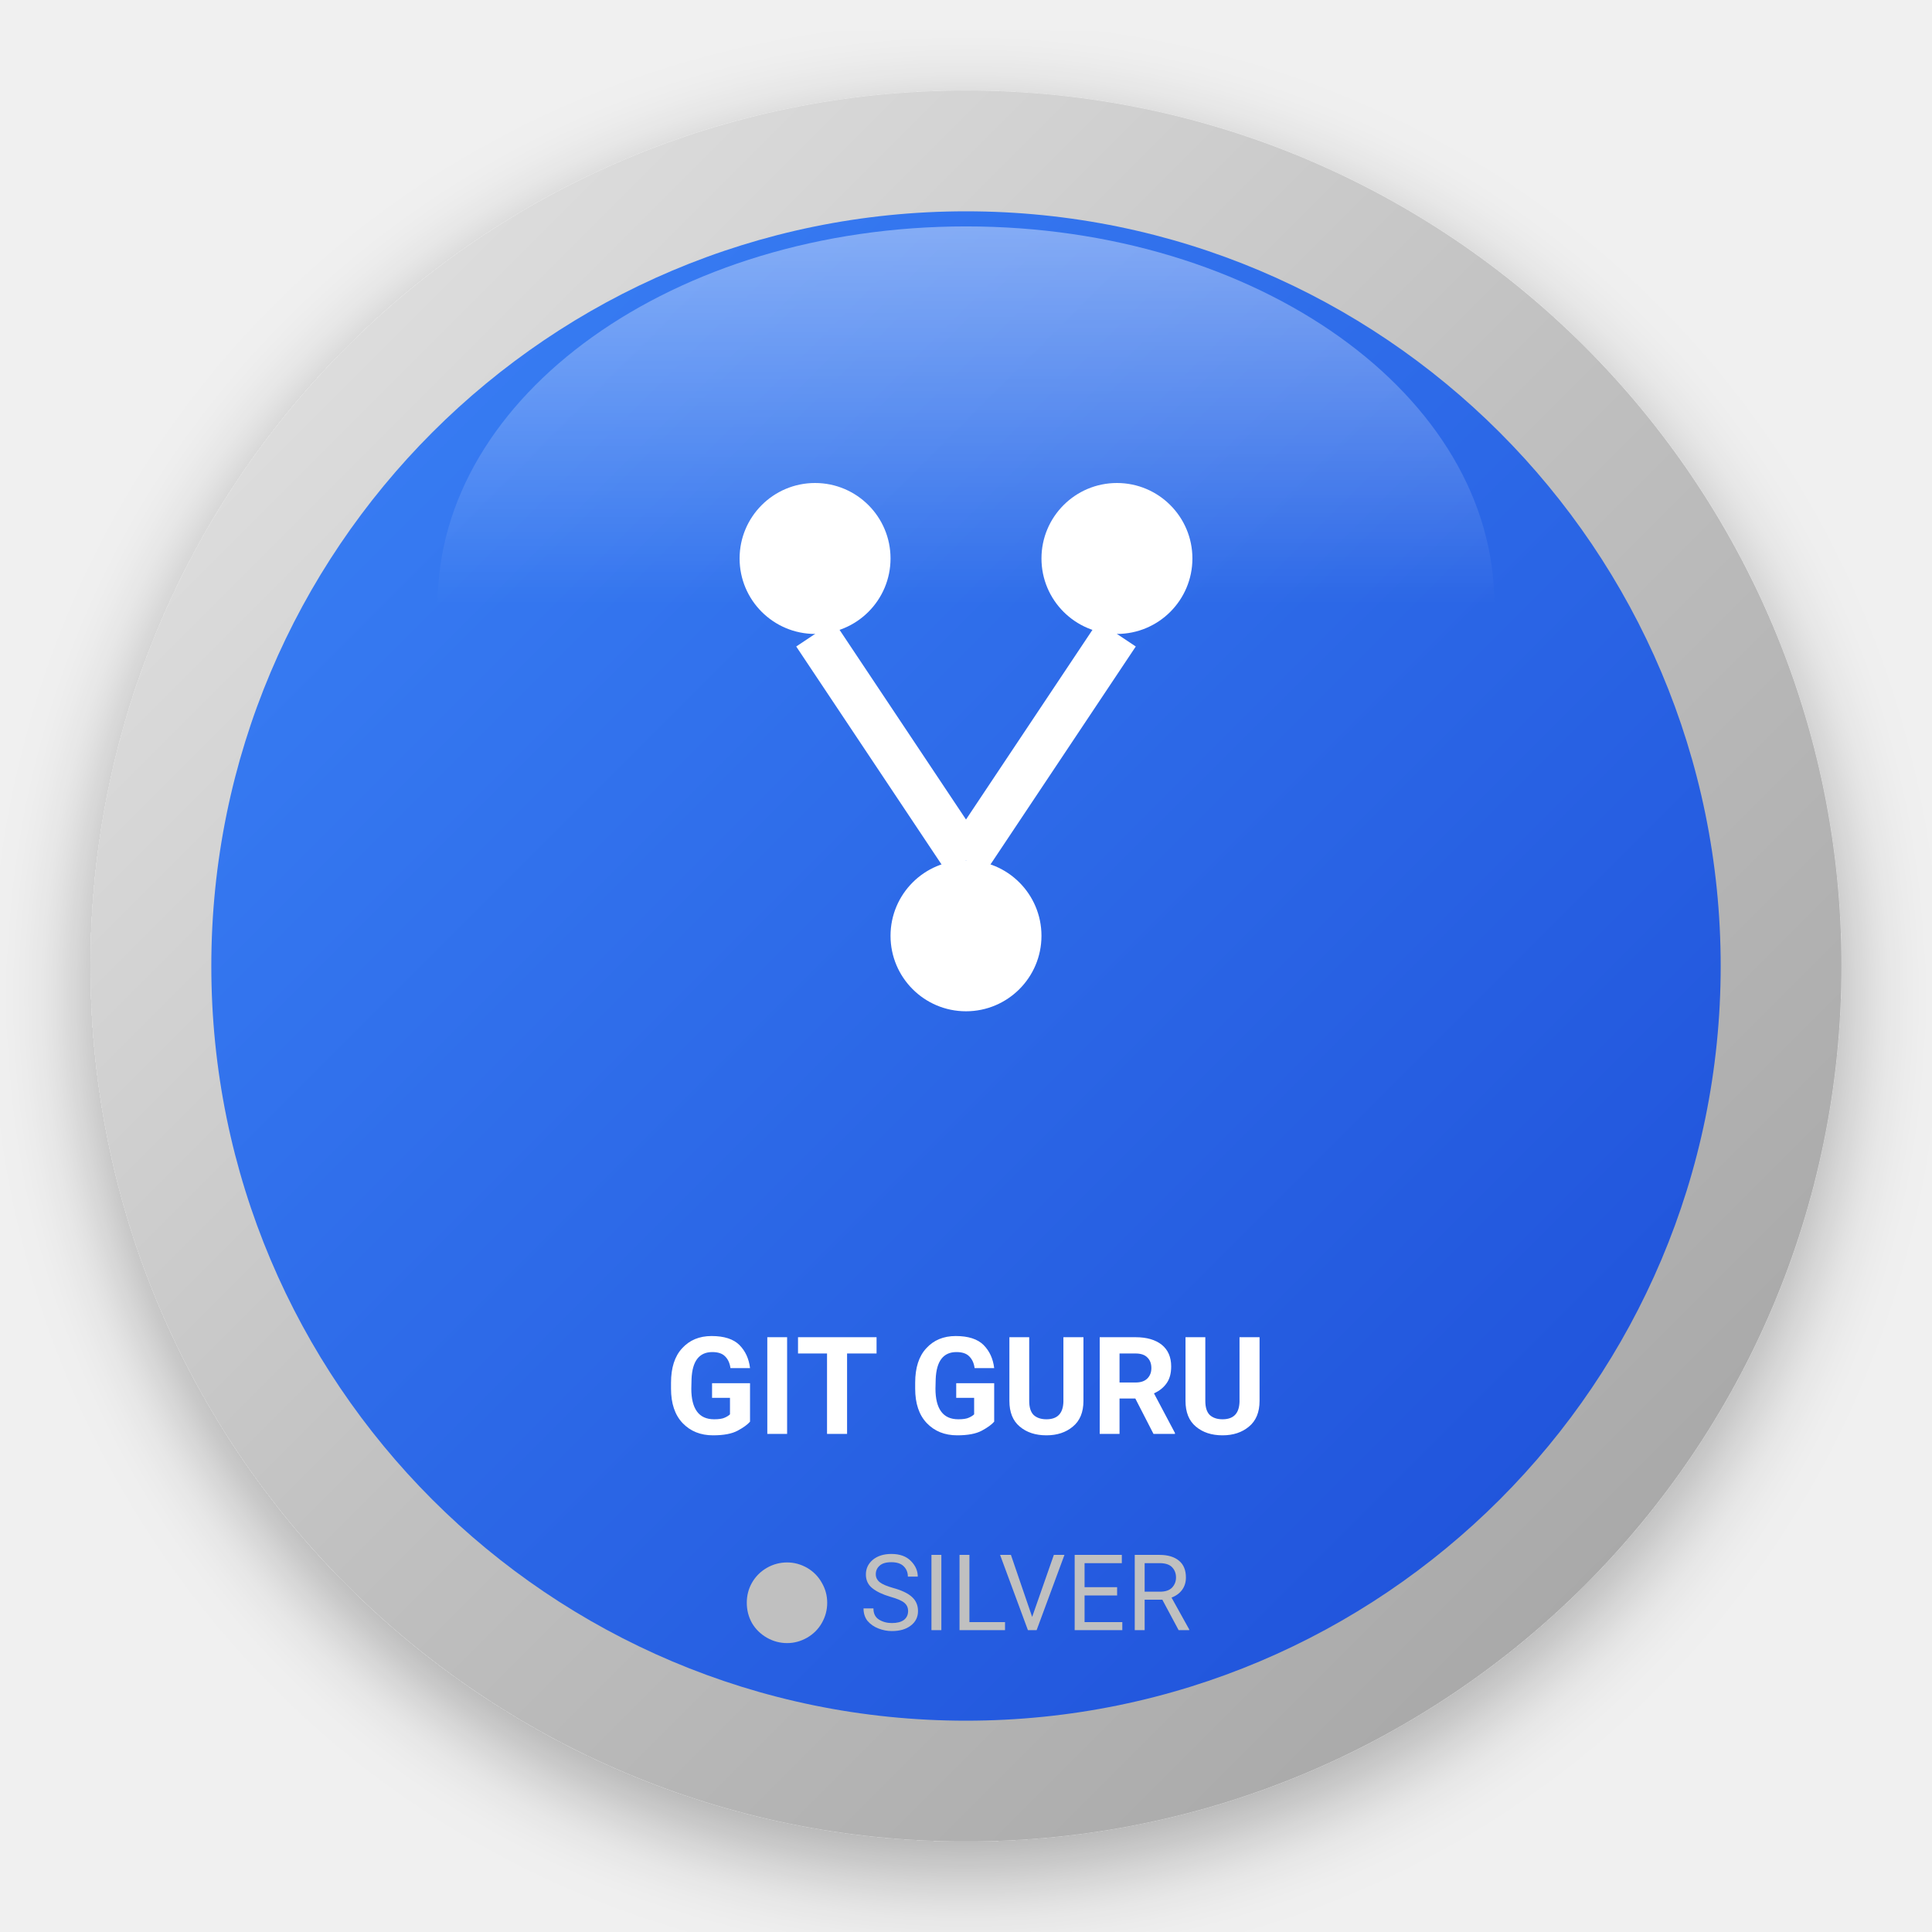
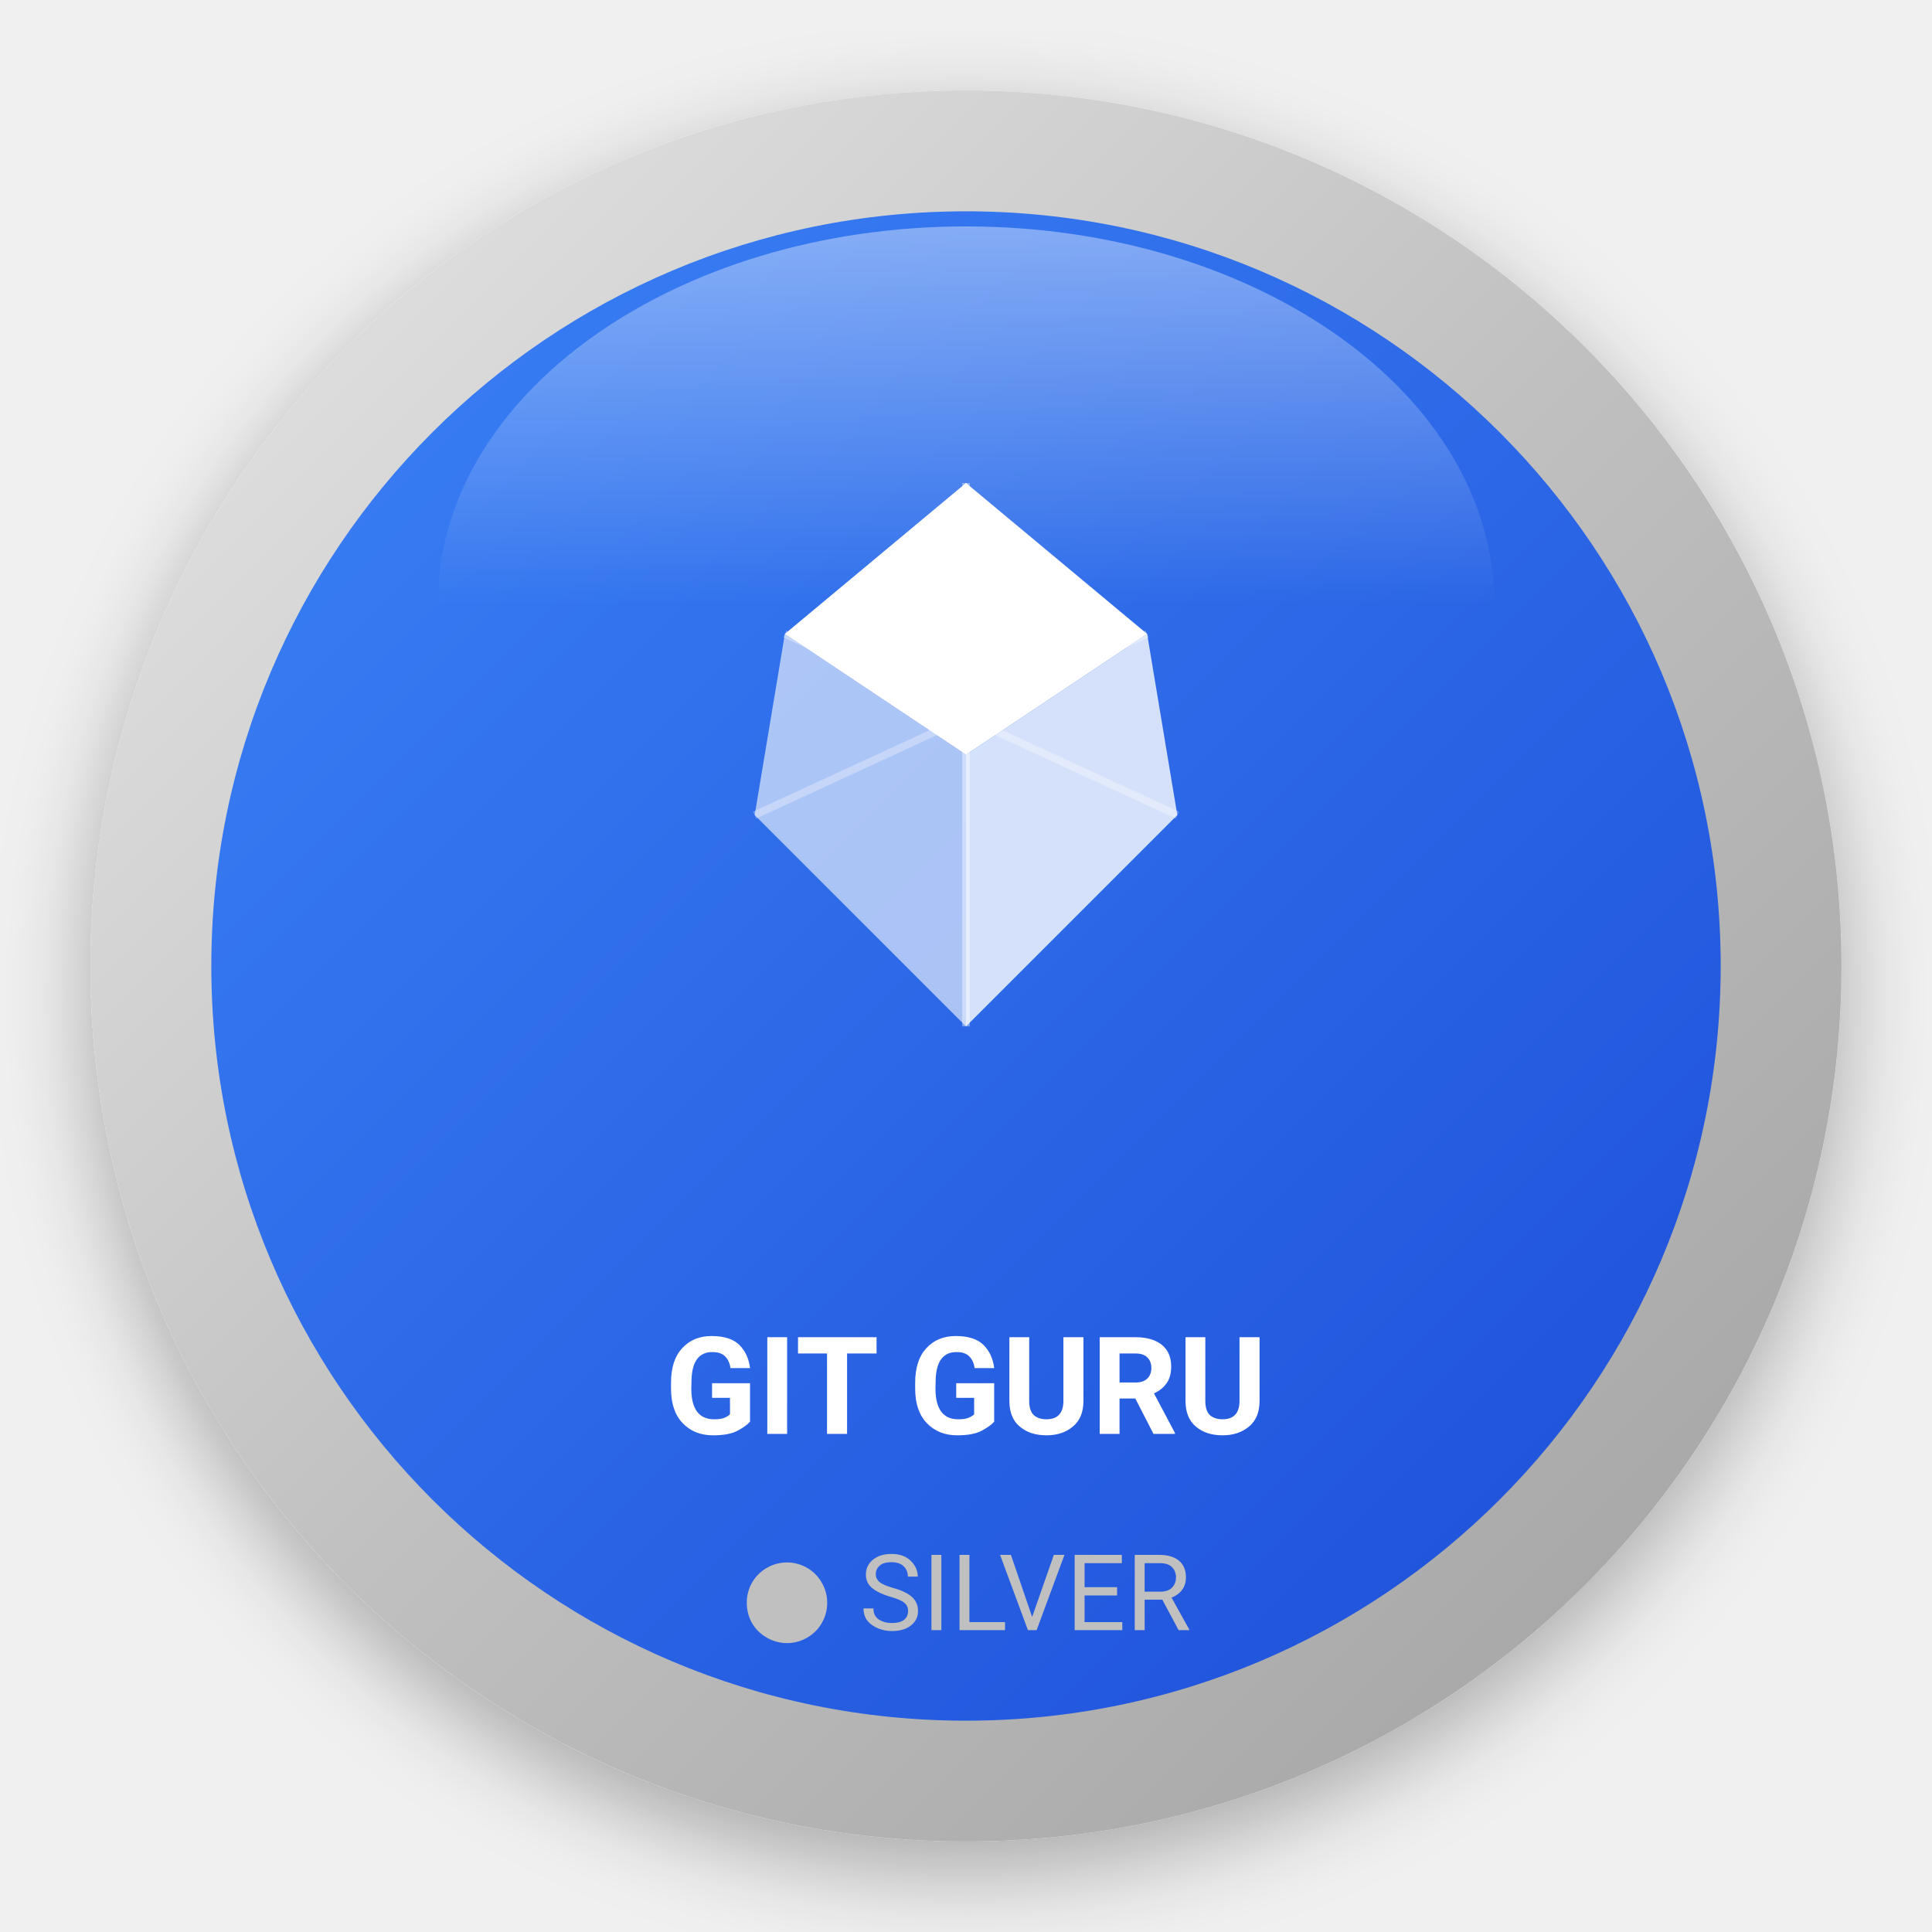
<svg xmlns="http://www.w3.org/2000/svg" width="128" height="128" viewBox="0 0 128 128">
  <defs>
    <linearGradient id="bg" x1="0%" y1="0%" x2="100%" y2="100%">
      <stop offset="0%" stop-color="#3B82F6" />
      <stop offset="100%" stop-color="#1D4ED8" />
    </linearGradient>
    <linearGradient id="silver" x1="0%" y1="0%" x2="100%" y2="100%">
      <stop offset="0%" stop-color="#E8E8E8" />
      <stop offset="50%" stop-color="#C0C0C0" />
      <stop offset="100%" stop-color="#A0A0A0" />
    </linearGradient>
    <linearGradient id="shine" x1="0%" y1="0%" x2="0%" y2="100%">
      <stop offset="0%" stop-color="white" stop-opacity="0.4" />
      <stop offset="50%" stop-color="white" stop-opacity="0" />
    </linearGradient>
    <filter id="shadow" x="-20%" y="-20%" width="140%" height="140%">
      <feDropShadow dx="0" dy="2" stdDeviation="3" flood-opacity="0.3" />
    </filter>
  </defs>
  <circle cx="64" cy="64" r="58" fill="url(#silver)" filter="url(#shadow)" />
  <circle cx="64" cy="64" r="50" fill="url(#bg)" />
  <ellipse cx="64" cy="40" rx="35" ry="25" fill="url(#shine)" />
-   <g transform="translate(64, 52)" fill="white">
-     <circle cx="-10" cy="-15" r="5" fill="white" />
-     <circle cx="10" cy="-15" r="5" fill="white" />
-     <circle cx="0" cy="10" r="5" fill="white" />
-     <line x1="-10" y1="-10" x2="0" y2="5" stroke="white" stroke-width="3" />
-     <line x1="10" y1="-10" x2="0" y2="5" stroke="white" stroke-width="3" />
+   <g transform="translate(64, 50)">
+     <polygon points="0,-18 12,-8 0,0 -12,-8" fill="white" />
+     <polygon points="-12,-8 0,0 0,18 -14,4" fill="white" opacity="0.6" />
+     <polygon points="12,-8 14,4 0,18 0,0" fill="white" opacity="0.8" />
+     <line x1="0" y1="-18" x2="0" y2="18" stroke="white" stroke-width="0.5" opacity="0.4" />
+     <line x1="-12" y1="-8" x2="14" y2="4" stroke="white" stroke-width="0.5" opacity="0.3" />
+     <line x1="12" y1="-8" x2="-14" y2="4" stroke="white" stroke-width="0.5" opacity="0.3" />
+     <polygon points="0,-18 4,-14 0,-10 -4,-14" fill="white" opacity="0.9" />
  </g>
  <text x="64" y="95" text-anchor="middle" font-family="'Segoe UI',Roboto,sans-serif" font-size="9" font-weight="600" fill="white">GIT GURU</text>
  <text x="64" y="108" text-anchor="middle" font-family="'Segoe UI',Roboto,sans-serif" font-size="7" fill="#C0C0C0">● SILVER</text>
</svg>
